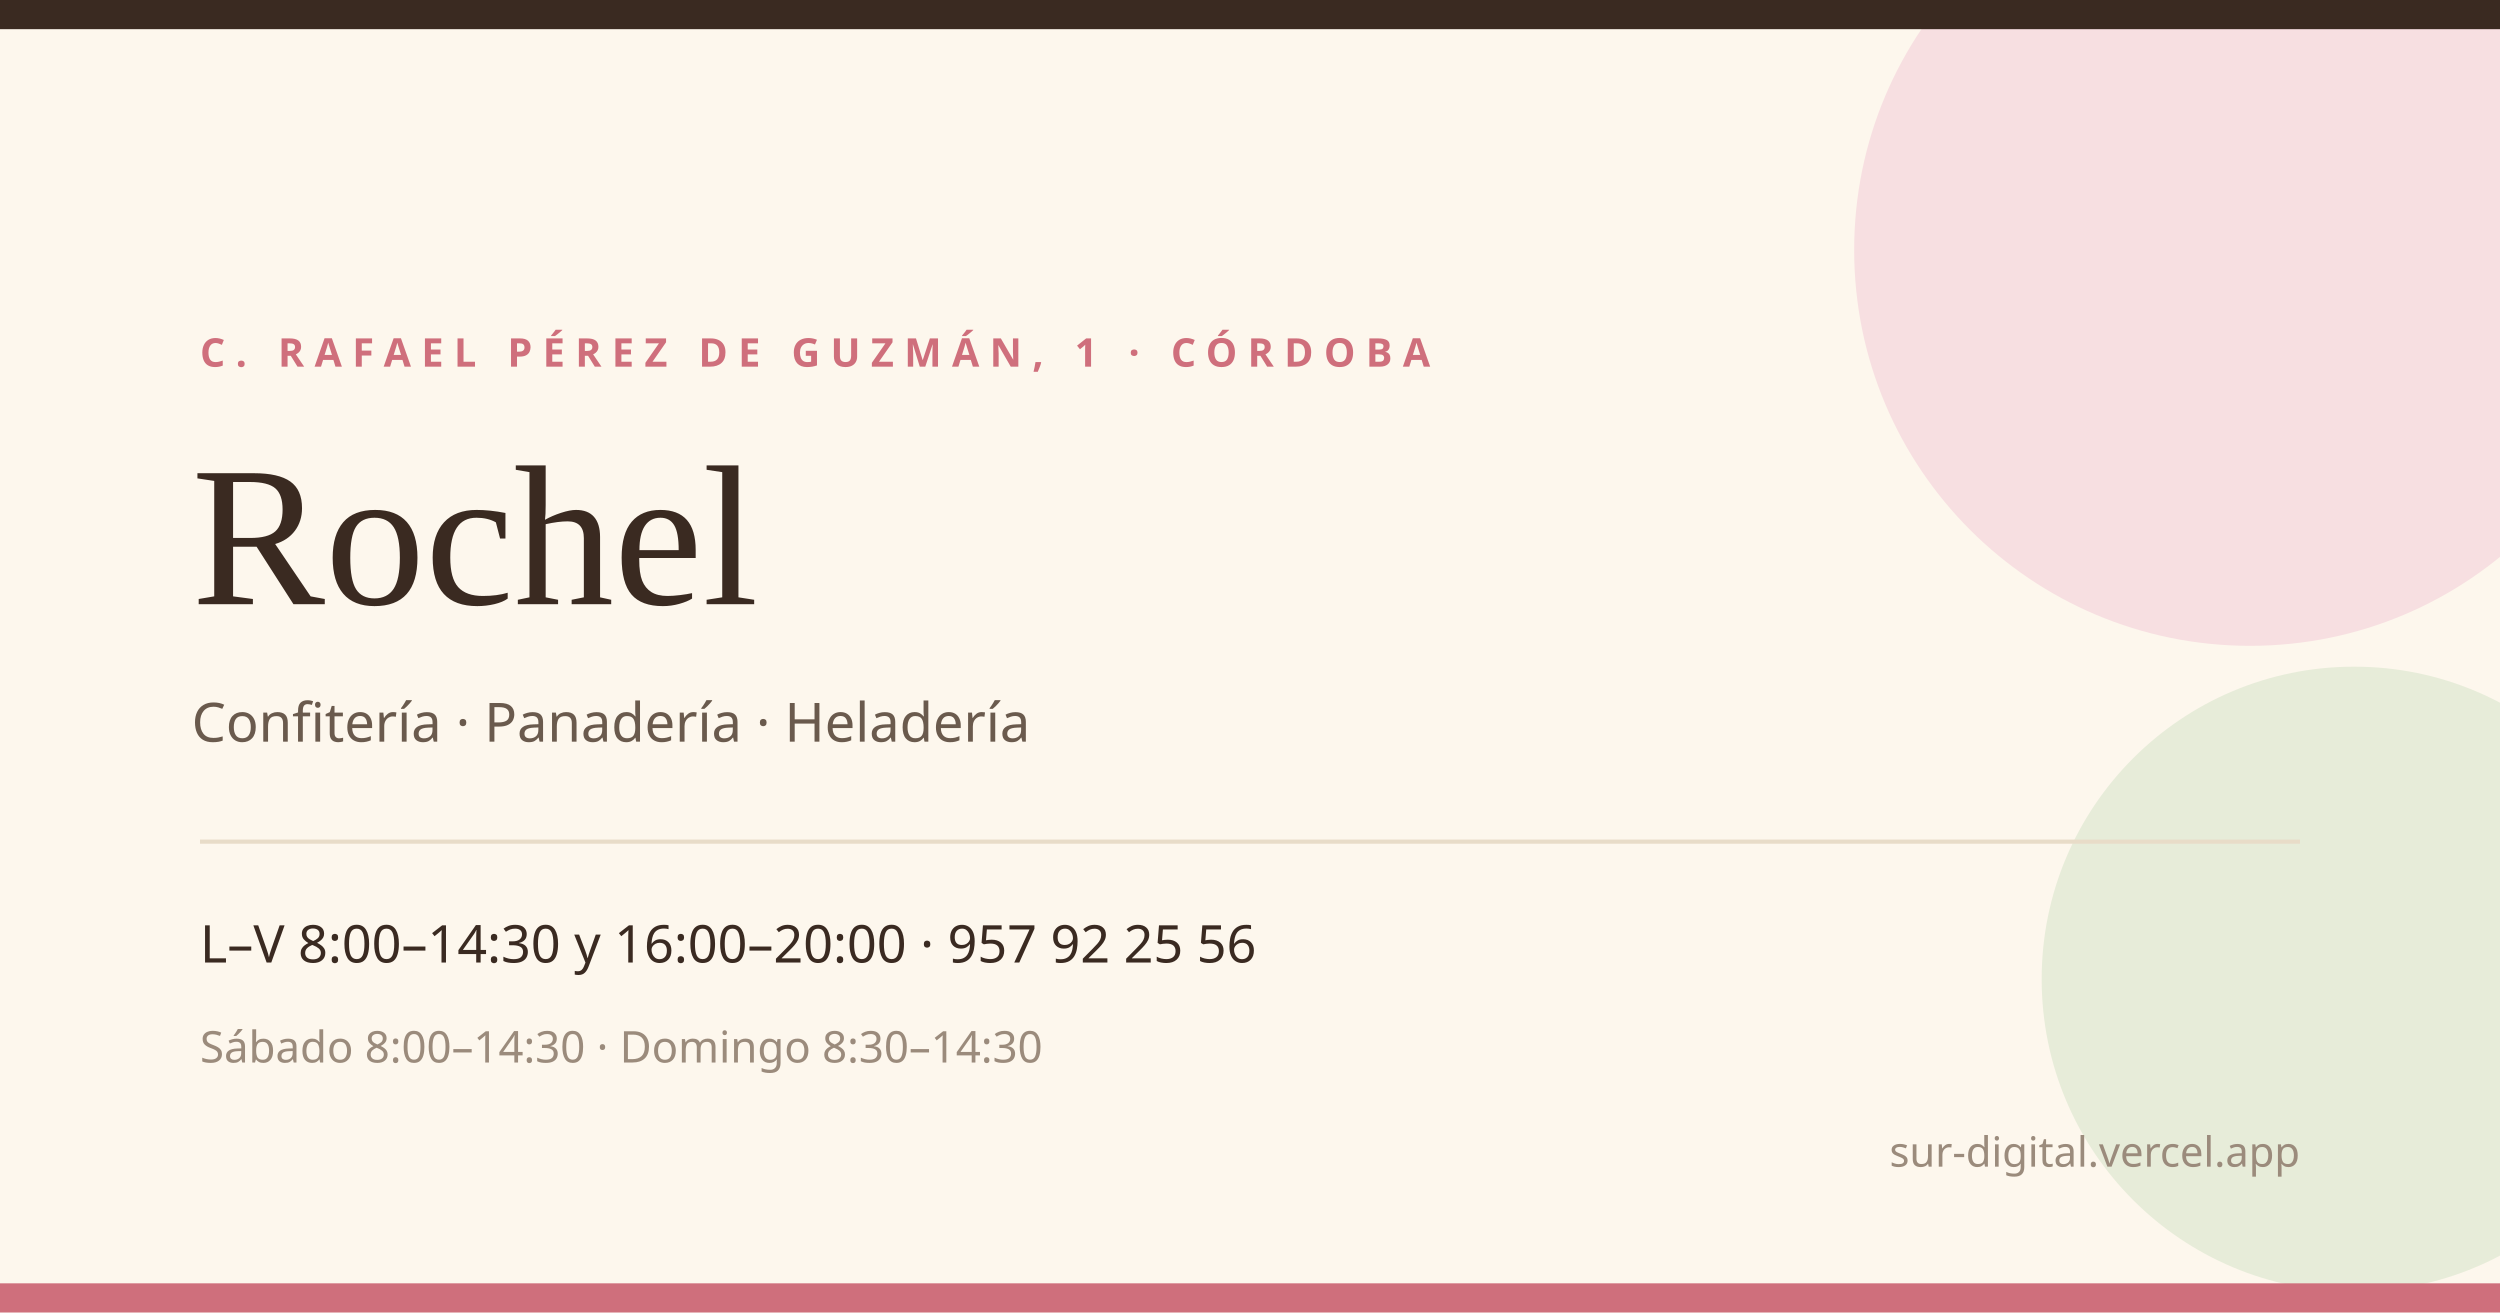
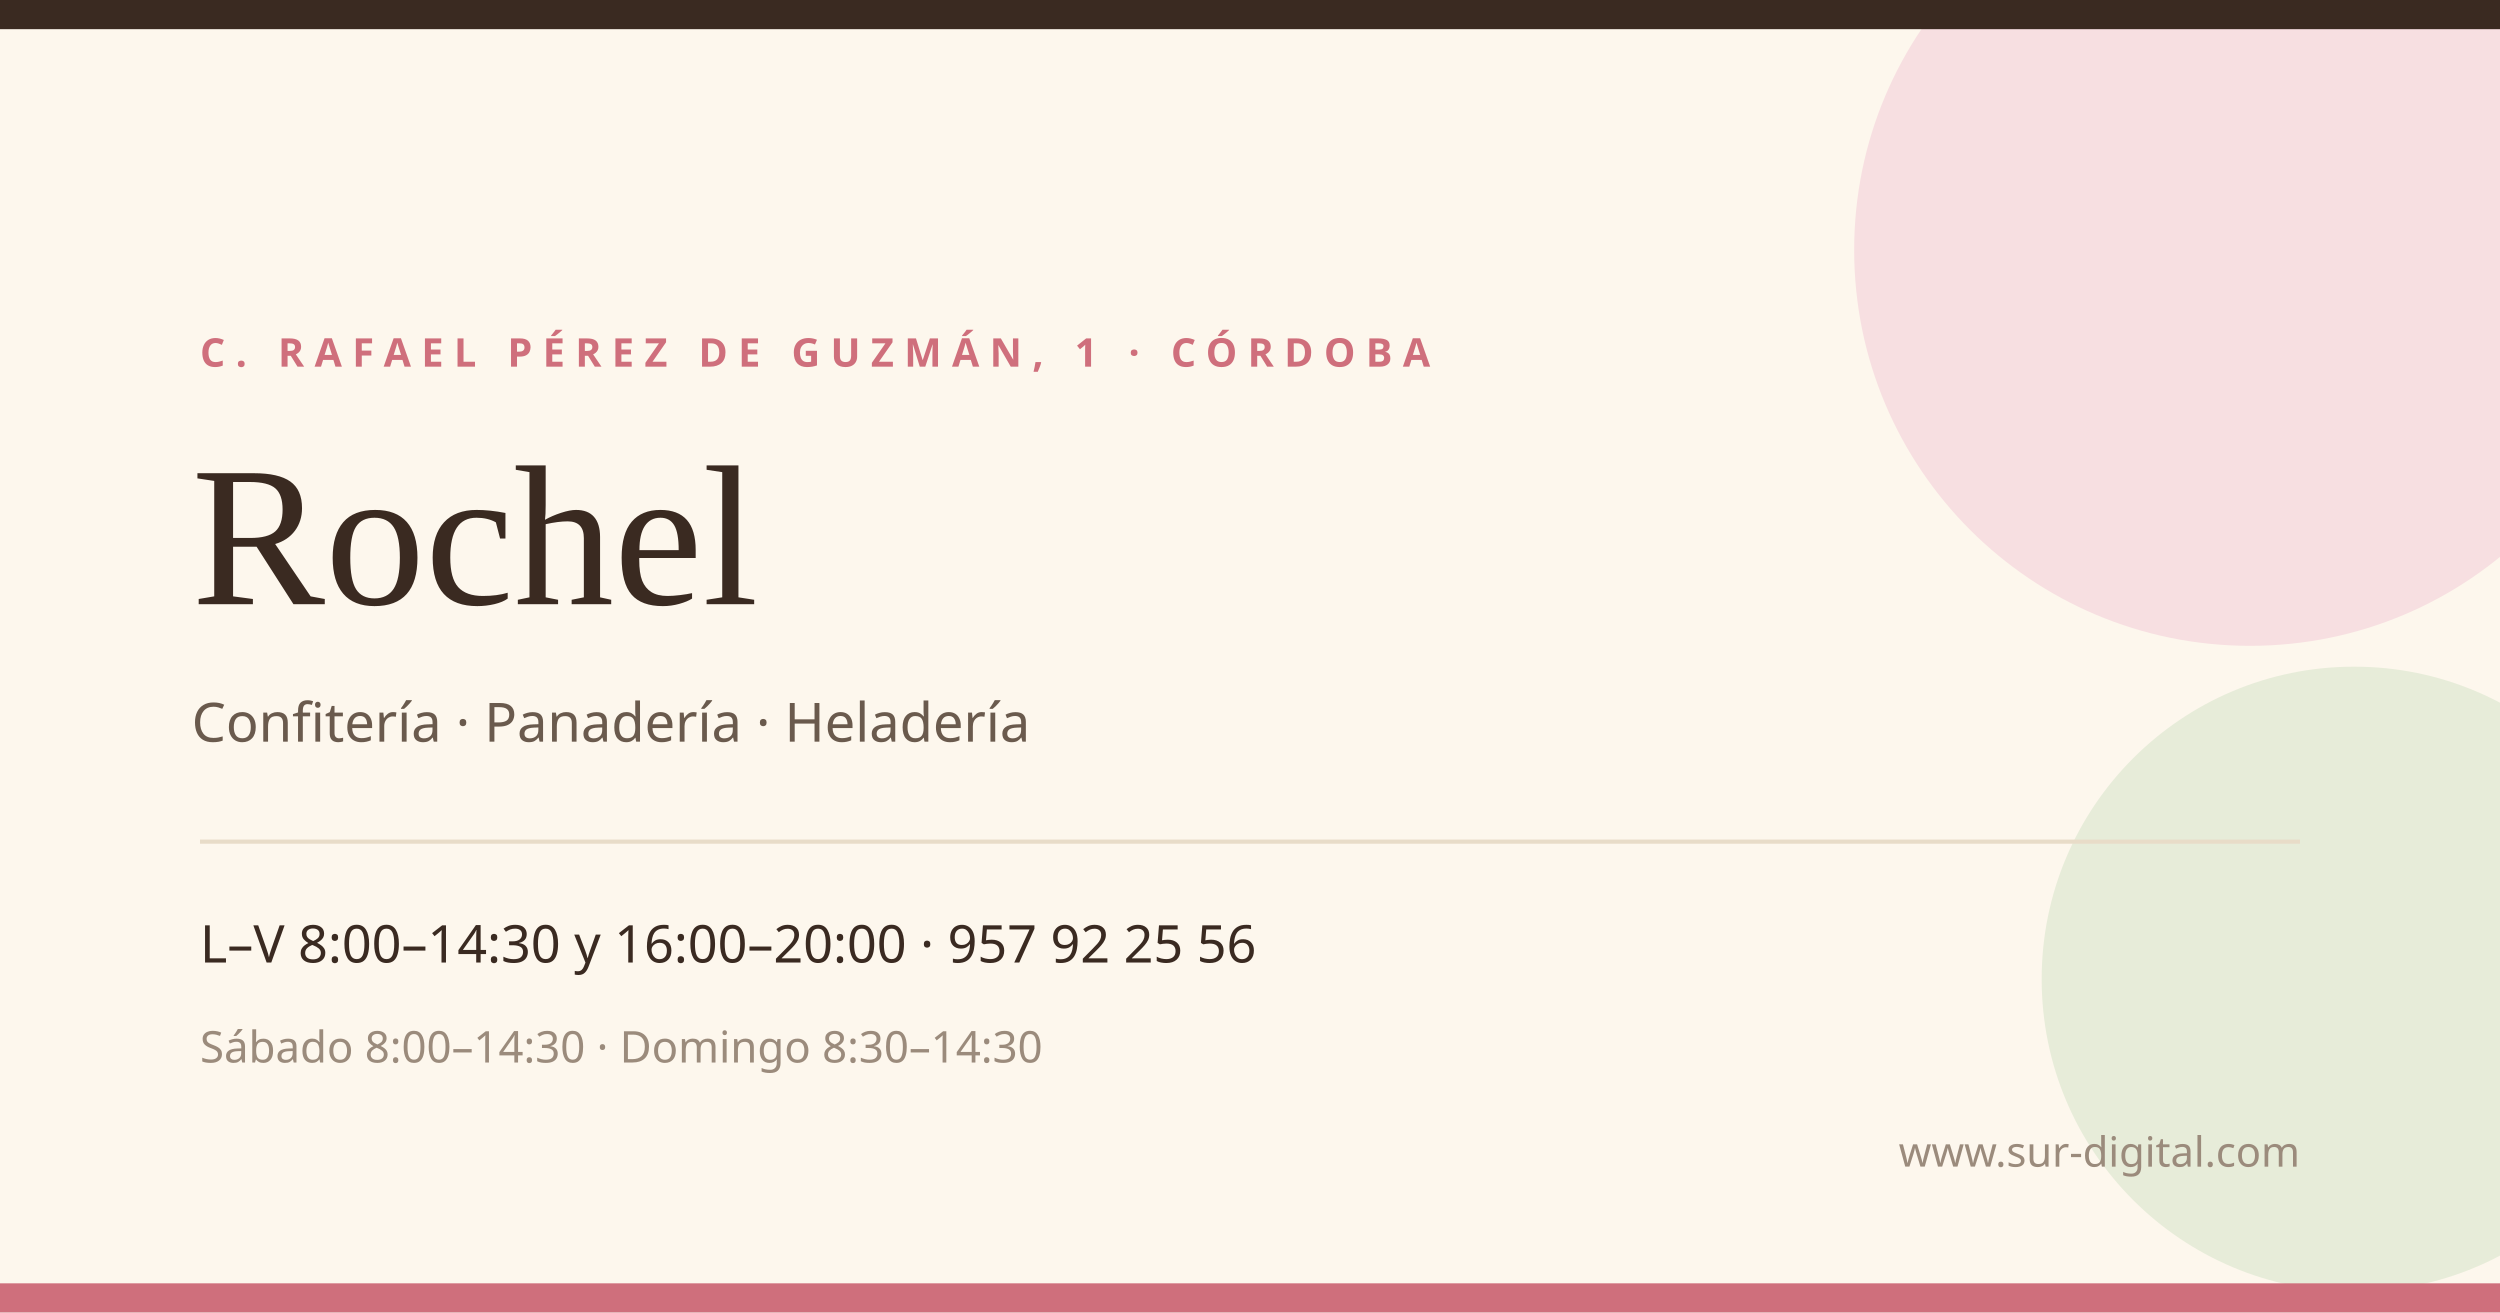
<svg xmlns="http://www.w3.org/2000/svg" width="1200" height="630" viewBox="0 0 1200 630">
  <rect width="1200" height="630" fill="#fdf7ed" />
  <circle cx="1080" cy="120" r="190" fill="#f7dfe1" />
  <circle cx="1130" cy="470" r="150" fill="#e7ecd9" />
  <rect x="0" y="0" width="1200" height="14" fill="#3a2a21" />
  <text x="96" y="176" fill="#cf6f7c" font-family="Verdana, Geneva, sans-serif" font-size="19" font-weight="bold" letter-spacing="5">C. RAFAEL PÉREZ DE GUZMÁN, 1 · CÓRDOBA</text>
  <text x="92" y="290" fill="#3a2a21" font-family="Georgia, 'Times New Roman', serif" font-size="96">Rochel</text>
  <text x="92" y="356" fill="#6a5a4d" font-family="Verdana, Geneva, sans-serif" font-size="26">Confitería · Panadería · Heladería</text>
  <line x1="96" y1="404" x2="1104" y2="404" stroke="#e8dcc8" stroke-width="2" />
  <text x="96" y="462" fill="#3a2a21" font-family="Verdana, Geneva, sans-serif" font-size="25">L–V 8:00–14:30 y 16:00–20:00 · 957 92 25 56</text>
  <text x="96" y="510" fill="#9b8b7c" font-family="Verdana, Geneva, sans-serif" font-size="21">Sábado 8:00–14:30 · Domingo 8:30–14:30</text>
-   <text x="1104" y="560" fill="#9b8b7c" font-family="Verdana, Geneva, sans-serif" font-size="20" text-anchor="end">sur-digital.vercel.app</text>
+   <text x="1104" y="560" fill="#9b8b7c" font-family="Verdana, Geneva, sans-serif" font-size="20" text-anchor="end">www.sur-digital.com</text>
  <rect x="0" y="616" width="1200" height="14" fill="#cf6f7c" />
</svg>
